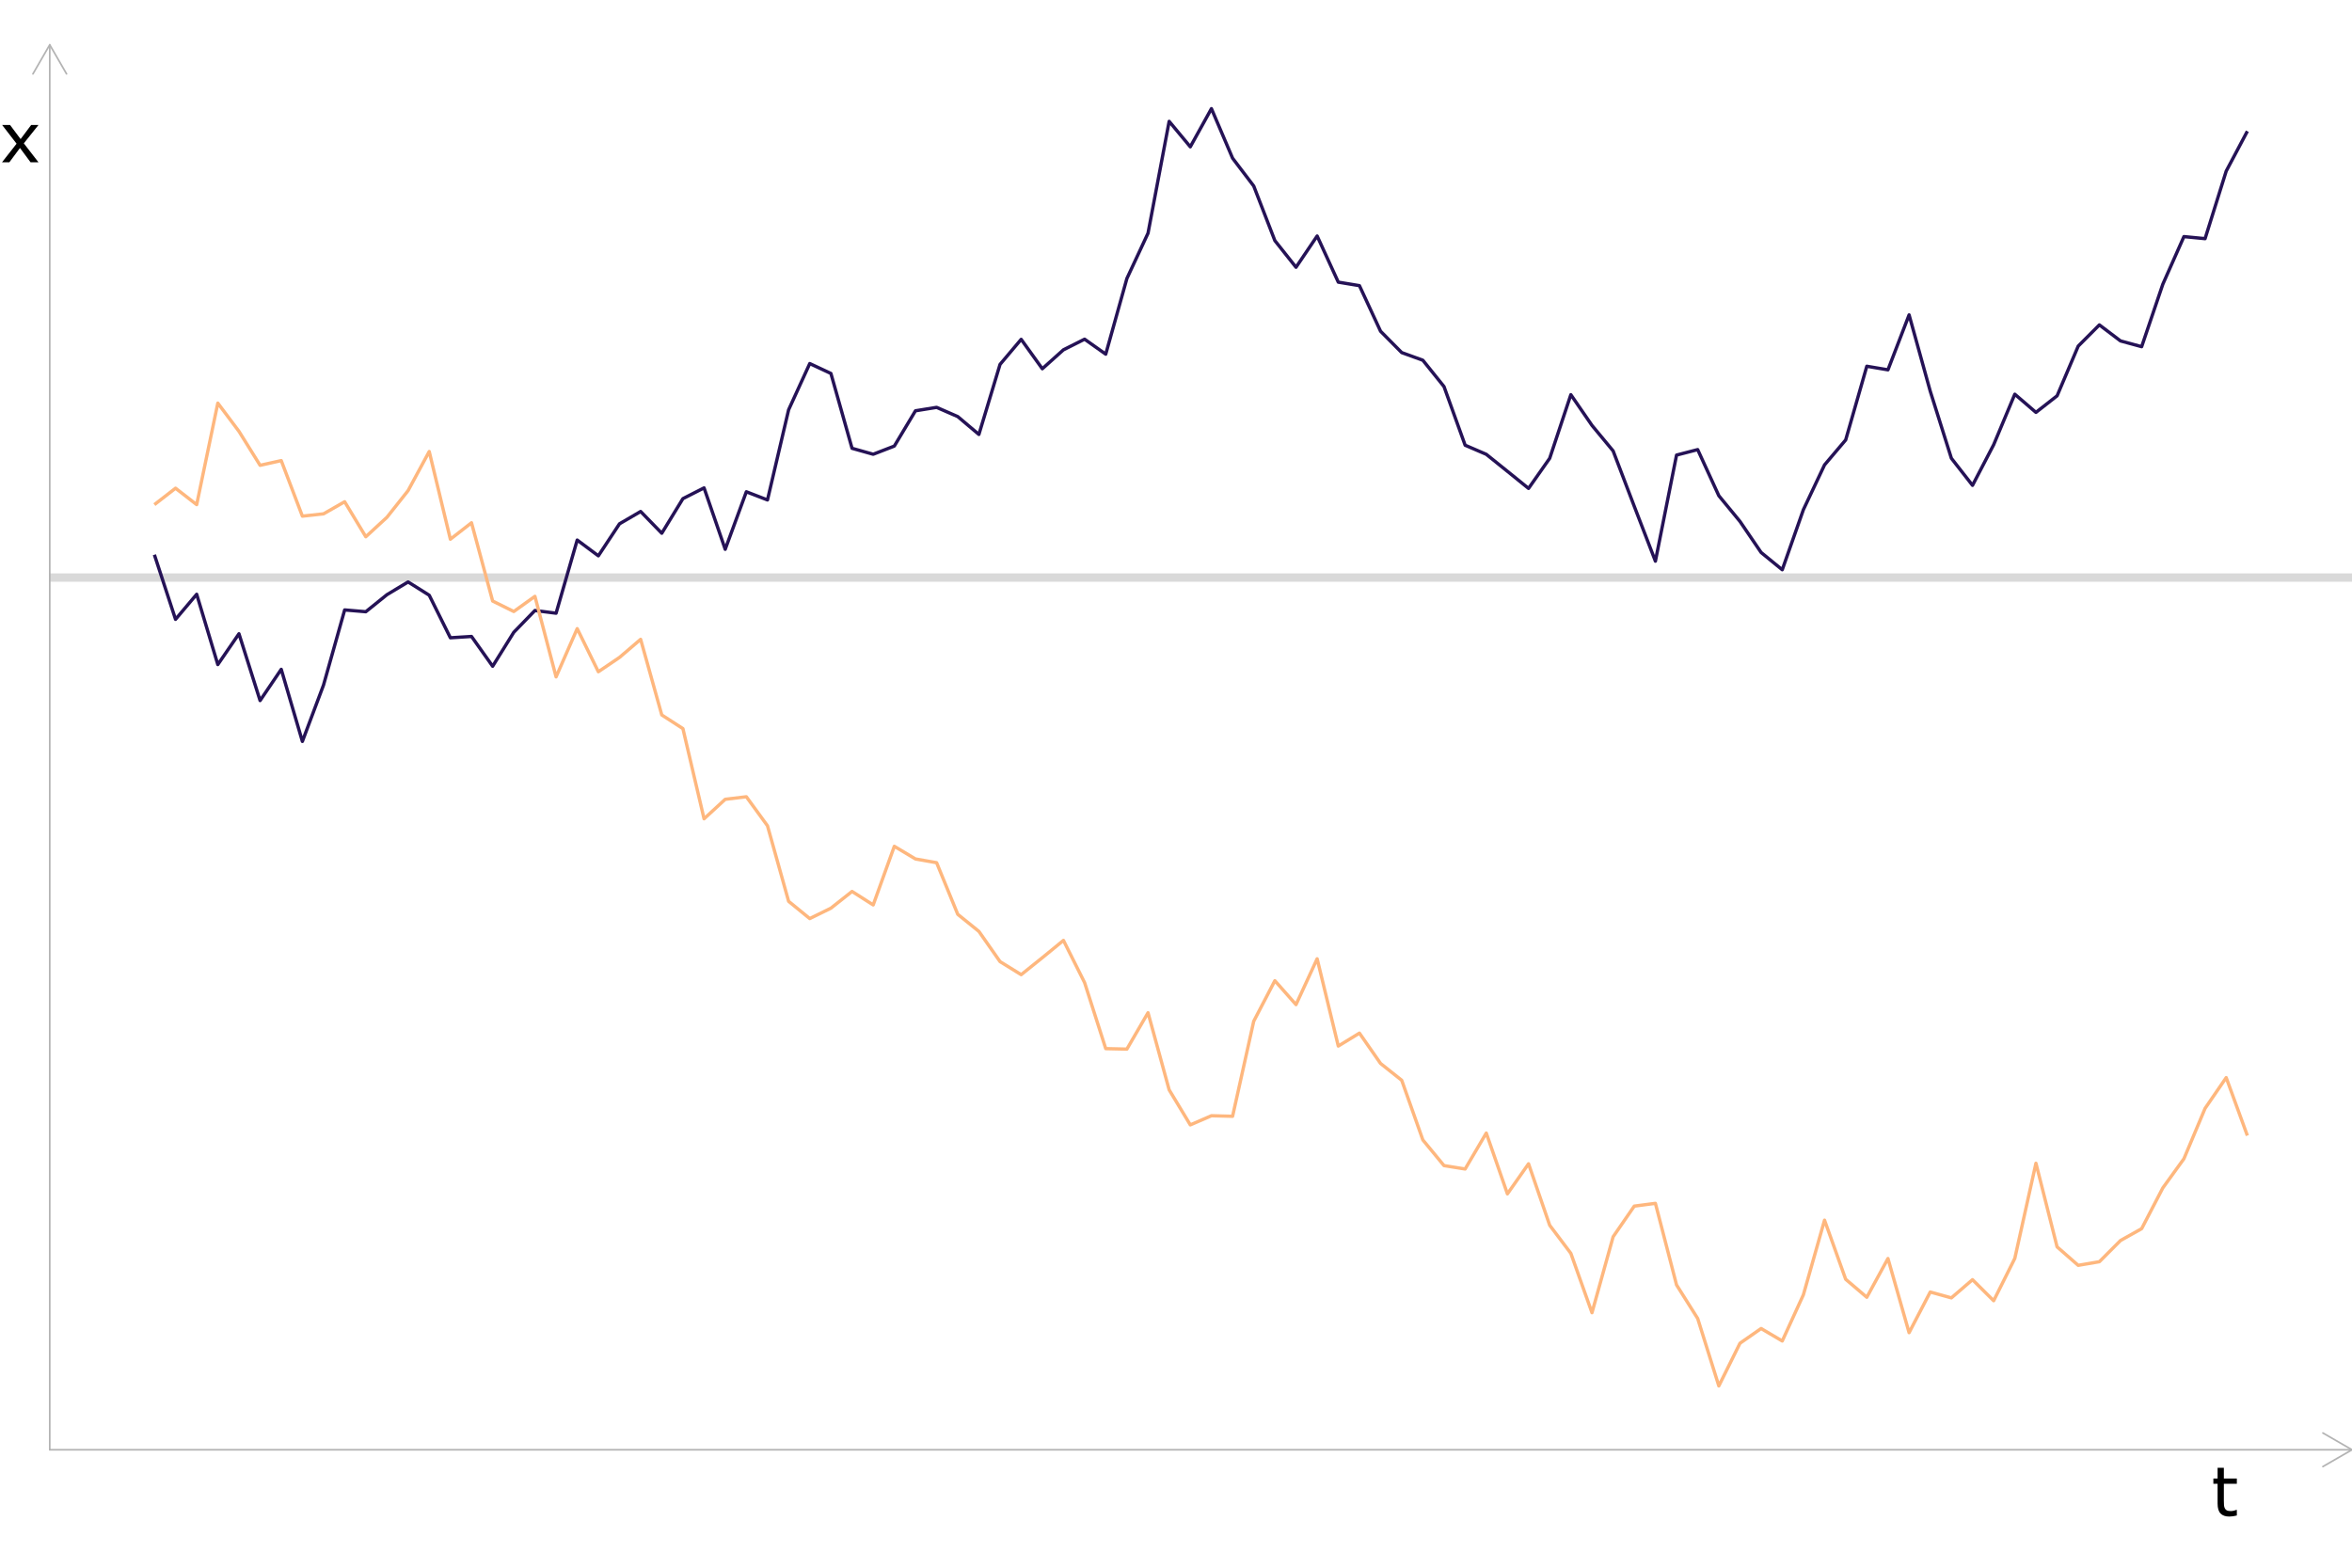
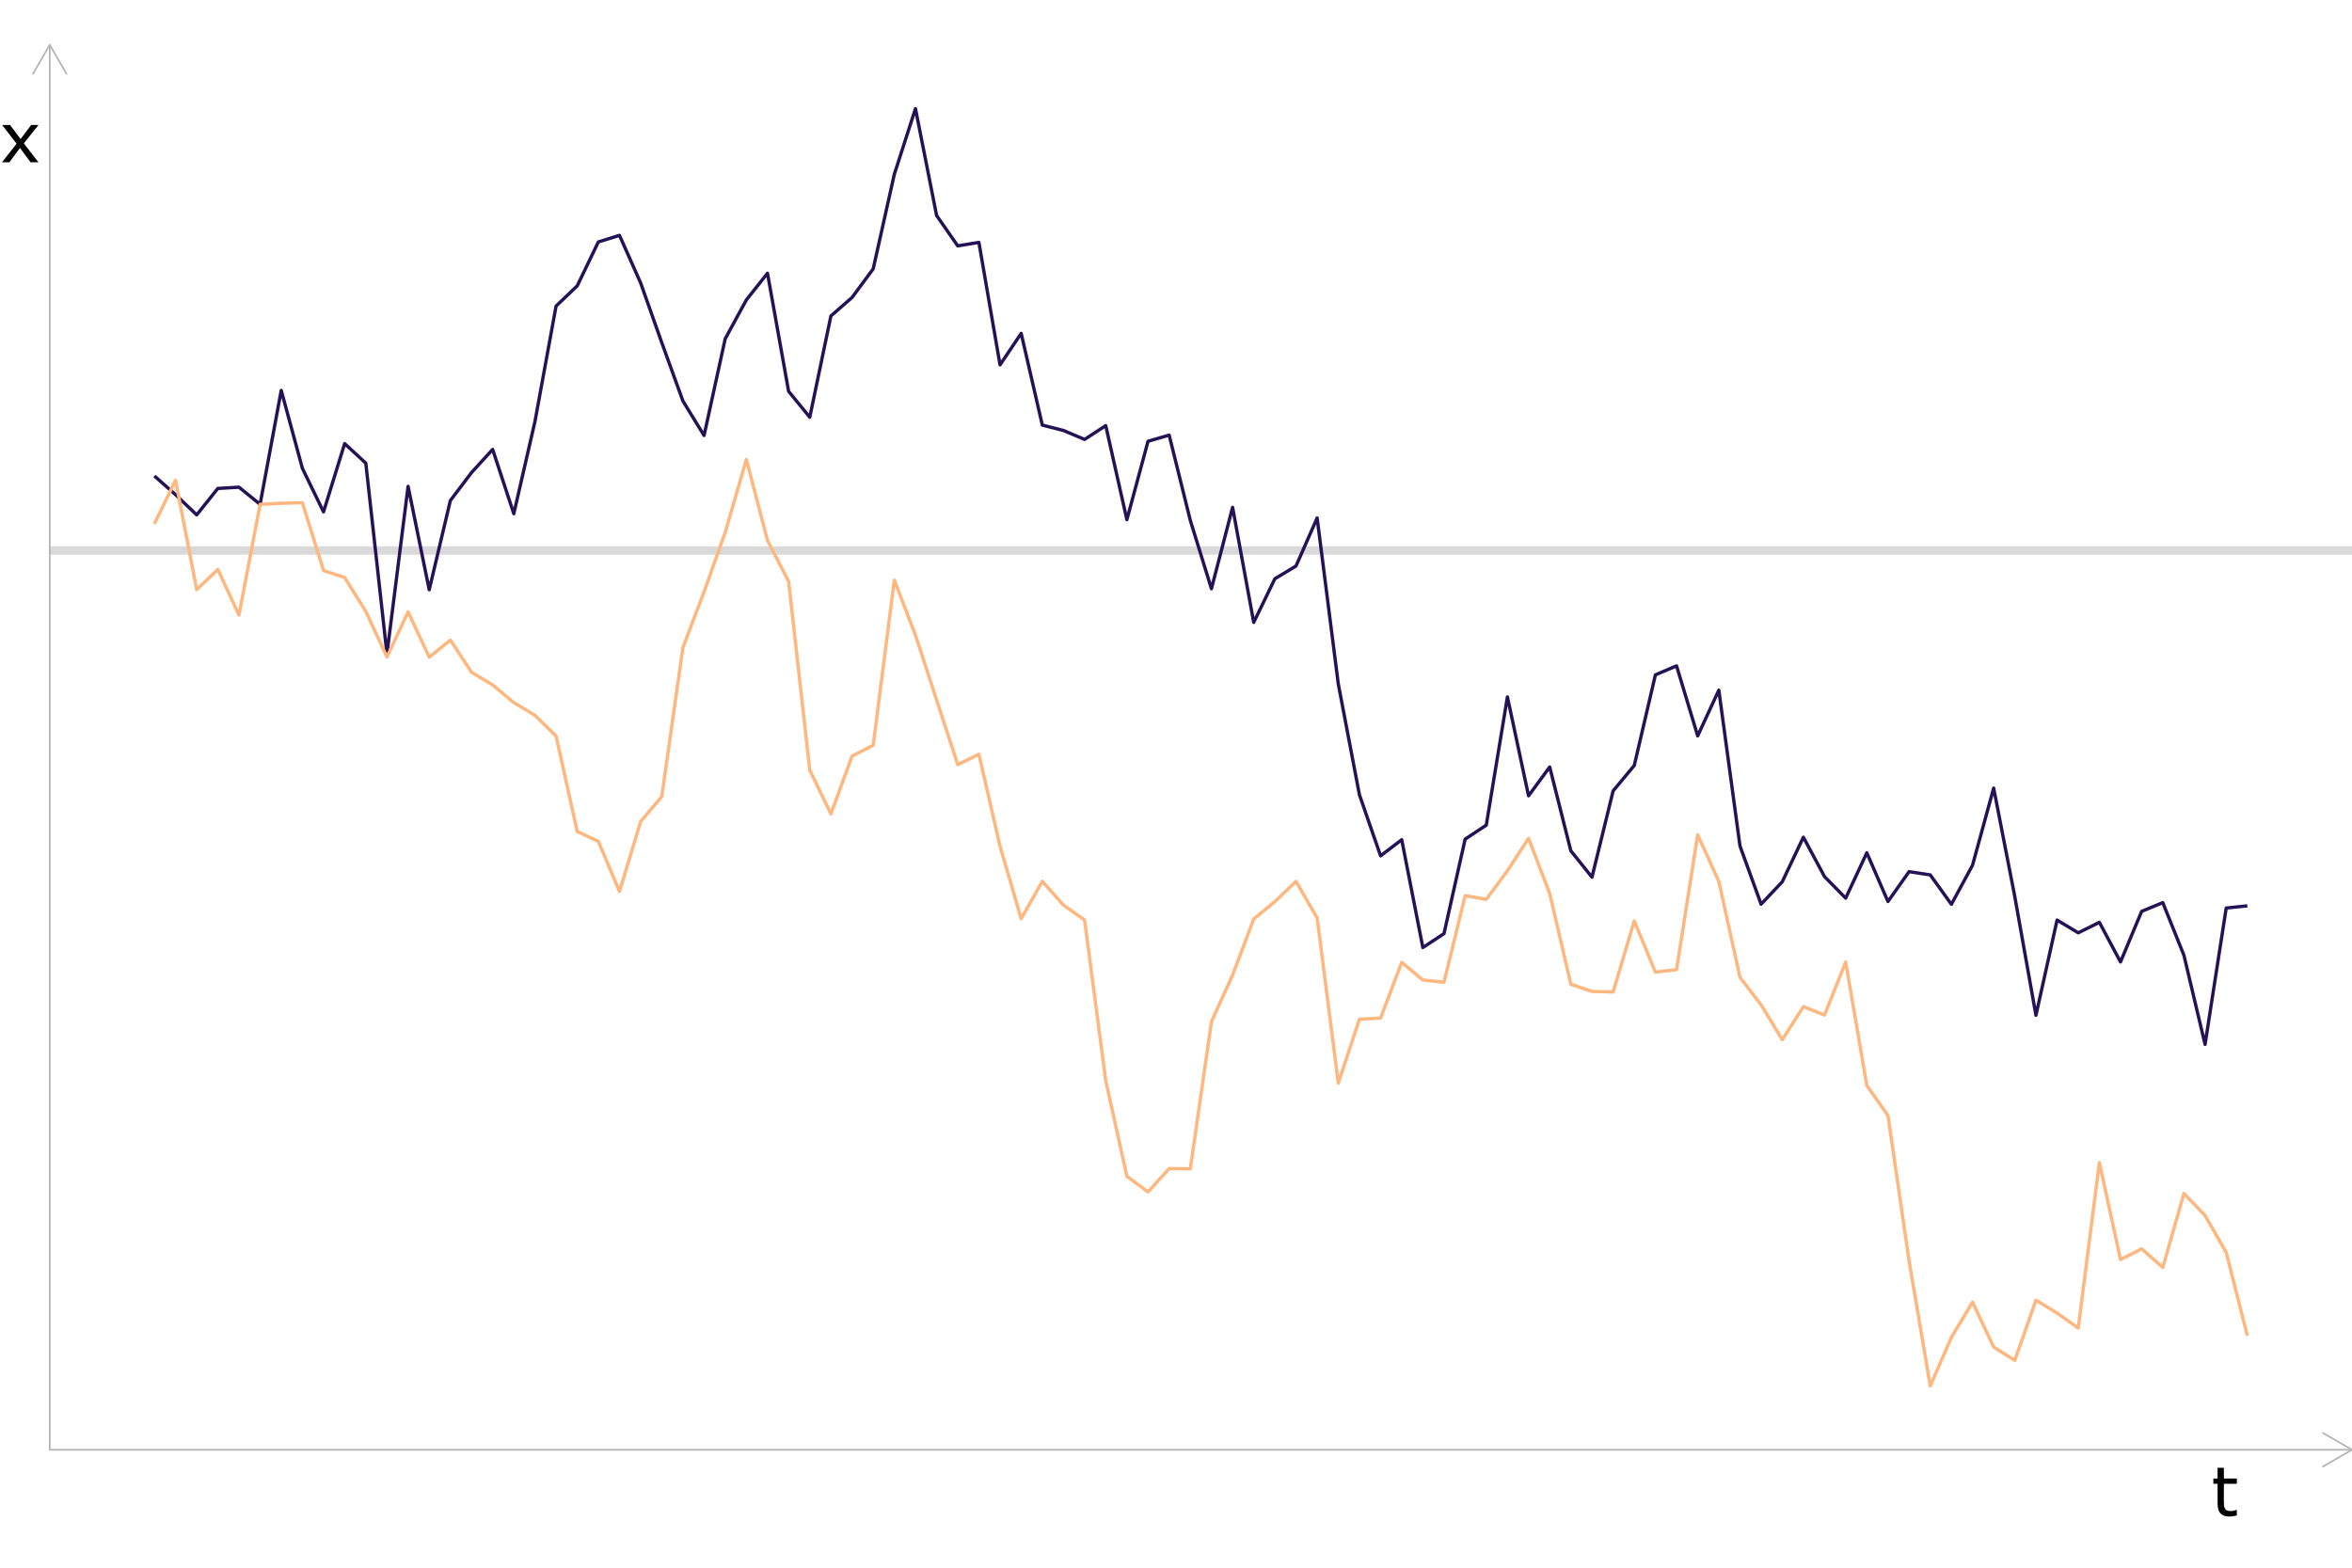
<svg xmlns="http://www.w3.org/2000/svg" xmlns:xlink="http://www.w3.org/1999/xlink" width="756pt" height="504pt" viewBox="0 0 756 504" version="1.1">
  <defs>
    <g>
      <symbol overflow="visible" id="glyph0-0">
        <path style="stroke:none;" d="M 2.75 0 L 2.75 -16.5 L 19.25 -16.5 L 19.25 0 Z M 4.125 -1.375 L 17.875 -1.375 L 17.875 -15.125 L 4.125 -15.125 Z M 4.125 -1.375 " />
      </symbol>
      <symbol overflow="visible" id="glyph0-1">
        <path style="stroke:none;" d="M 8.219 -0.109 C 7.844 -0.004 7.43 0.078 6.984 0.141 C 6.535 0.203 6.133 0.234 5.781 0.234 C 4.551 0.234 3.617 -0.094 2.984 -0.75 C 2.348 -1.406 2.031 -2.461 2.031 -3.922 L 2.031 -10.297 L 0.672 -10.297 L 0.672 -12 L 2.031 -12 L 2.031 -15.453 L 4.047 -15.453 L 4.047 -12 L 8.219 -12 L 8.219 -10.297 L 4.047 -10.297 L 4.047 -4.828 C 4.047 -4.203 4.062 -3.711 4.094 -3.359 C 4.125 -3.004 4.223 -2.672 4.391 -2.359 C 4.547 -2.078 4.758 -1.867 5.031 -1.734 C 5.312 -1.598 5.738 -1.531 6.312 -1.531 C 6.633 -1.531 6.973 -1.578 7.328 -1.672 C 7.691 -1.773 7.953 -1.859 8.109 -1.922 L 8.219 -1.922 Z M 8.219 -0.109 " />
      </symbol>
      <symbol overflow="visible" id="glyph0-2">
        <path style="stroke:none;" d="M 12.375 0 L 9.828 0 L 6.422 -4.609 L 3 0 L 0.641 0 L 5.328 -5.984 L 0.688 -12 L 3.234 -12 L 6.625 -7.469 L 10.016 -12 L 12.375 -12 L 7.656 -6.094 Z M 12.375 0 " />
      </symbol>
    </g>
    <clipPath id="clip1">
-       <path d="M 15.988 184 L 756 184 L 756 188 L 15.988 188 Z M 15.988 184 " />
+       <path d="M 15.988 175 L 756 175 L 756 179 L 15.988 179 Z M 15.988 175 " />
    </clipPath>
  </defs>
  <g id="surface84">
    <rect x="0" y="0" width="756" height="504" style="fill:rgb(100%,100%,100%);fill-opacity:1;stroke:none;" />
    <g clip-path="url(#clip1)" clip-rule="nonzero">
-       <path style="fill:none;stroke-width:2.667;stroke-linecap:butt;stroke-linejoin:round;stroke:rgb(85.098%,85.098%,85.098%);stroke-opacity:1;stroke-miterlimit:10;" d="M 15.988 185.684 L 756 185.684 " />
+       <path style="fill:none;stroke-width:2.667;stroke-linecap:butt;stroke-linejoin:round;stroke:rgb(85.098%,85.098%,85.098%);stroke-opacity:1;stroke-miterlimit:10;" d="M 15.988 176.977 L 756 176.977 " />
    </g>
-     <path style="fill:none;stroke-width:1.067;stroke-linecap:butt;stroke-linejoin:round;stroke:rgb(14.51%,7.059%,33.725%);stroke-opacity:1;stroke-miterlimit:10;" d="M 49.625 178.344 L 56.422 199.113 L 63.219 191.051 L 70.012 213.652 L 76.809 203.75 L 83.602 225.23 L 90.398 215.184 L 97.195 238.359 L 103.988 220.242 L 110.785 196.09 L 117.578 196.668 L 124.375 191.188 L 131.172 187.094 L 137.965 191.363 L 144.762 205.043 L 151.555 204.617 L 158.352 214.191 L 165.148 203.273 L 171.941 196.27 L 178.738 197.141 L 185.531 173.625 L 192.328 178.691 L 199.125 168.402 L 205.918 164.438 L 212.715 171.434 L 219.508 160.312 L 226.305 156.852 L 233.102 176.594 L 239.895 158.102 L 246.691 160.727 L 253.484 131.742 L 260.281 116.883 L 267.078 120.062 L 273.871 144.125 L 280.668 146.039 L 287.461 143.41 L 294.258 132.066 L 301.055 130.965 L 307.848 133.93 L 314.645 139.668 L 321.438 117.156 L 328.234 109.098 L 335.031 118.551 L 341.824 112.461 L 348.621 109.047 L 355.414 113.863 L 362.211 89.547 L 369.008 74.965 L 375.801 39.016 L 382.598 47.199 L 389.391 34.93 L 396.188 50.863 L 402.984 59.805 L 409.777 77.355 L 416.574 85.922 L 423.367 75.875 L 430.164 90.707 L 436.961 91.836 L 443.754 106.492 L 450.551 113.352 L 457.344 115.816 L 464.141 124.277 L 470.938 143.133 L 477.73 146.055 L 484.527 151.523 L 491.32 157.016 L 498.117 147.34 L 504.914 126.891 L 511.707 136.762 L 518.504 144.965 L 525.301 162.777 L 532.094 180.41 L 538.891 146.305 L 545.684 144.547 L 552.48 159.367 L 559.277 167.629 L 566.07 177.613 L 572.867 183.172 L 579.66 163.859 L 586.457 149.465 L 593.254 141.438 L 600.047 117.746 L 606.844 118.895 L 613.637 101.234 L 620.434 125.766 L 627.23 147.336 L 634.023 156.035 L 640.82 142.98 L 647.613 126.738 L 654.41 132.578 L 661.207 127.254 L 668 111.27 L 674.797 104.453 L 681.59 109.602 L 688.387 111.453 L 695.184 91.398 L 701.977 76.066 L 708.773 76.723 L 715.566 55.012 L 722.363 42.191 " />
-     <path style="fill:none;stroke-width:1.067;stroke-linecap:butt;stroke-linejoin:round;stroke:rgb(99.608%,71.765%,49.412%);stroke-opacity:1;stroke-miterlimit:10;" d="M 49.625 162.238 L 56.422 156.961 L 63.219 162.234 L 70.012 129.602 L 76.809 138.676 L 83.602 149.594 L 90.398 148.082 L 97.195 165.938 L 103.988 165.195 L 110.785 161.312 L 117.578 172.562 L 124.375 166.305 L 131.172 157.73 L 137.965 145.16 L 144.762 173.359 L 151.555 168.066 L 158.352 193.227 L 165.148 196.594 L 171.941 191.723 L 178.738 217.609 L 185.531 202.105 L 192.328 215.961 L 199.125 211.355 L 205.918 205.543 L 212.715 229.855 L 219.508 234.246 L 226.305 263.234 L 233.102 256.969 L 239.895 256.152 L 246.691 265.48 L 253.484 289.766 L 260.281 295.312 L 267.078 291.973 L 273.871 286.594 L 280.668 290.926 L 287.461 272.078 L 294.258 276.148 L 301.055 277.352 L 307.848 293.941 L 314.645 299.438 L 321.438 309.148 L 328.234 313.348 L 335.031 307.898 L 341.824 302.332 L 348.621 315.906 L 355.414 337.129 L 362.211 337.281 L 369.008 325.586 L 375.801 350.379 L 382.598 361.641 L 389.391 358.699 L 396.188 358.879 L 402.984 328.32 L 409.777 315.285 L 416.574 322.98 L 423.367 308.246 L 430.164 336.297 L 436.961 332.145 L 443.754 341.902 L 450.551 347.301 L 457.344 366.484 L 464.141 374.73 L 470.938 375.828 L 477.73 364.27 L 484.527 383.82 L 491.32 374.148 L 498.117 393.914 L 504.914 402.938 L 511.707 422.027 L 518.504 397.617 L 525.301 387.762 L 532.094 386.867 L 538.891 413.098 L 545.684 423.887 L 552.48 445.559 L 559.277 431.848 L 566.07 427.113 L 572.867 431.117 L 579.66 416.262 L 586.457 392.277 L 593.254 411.273 L 600.047 417.062 L 606.844 404.605 L 613.637 428.441 L 620.434 415.371 L 627.23 417.258 L 634.023 411.41 L 640.82 418.172 L 647.613 404.574 L 654.41 373.98 L 661.207 400.863 L 668 406.797 L 674.797 405.633 L 681.59 398.82 L 688.387 395.012 L 695.184 381.922 L 701.977 372.531 L 708.773 356.34 L 715.566 346.449 L 722.363 365.078 " />
+     <path style="fill:none;stroke-width:1.067;stroke-linecap:butt;stroke-linejoin:round;stroke:rgb(14.51%,7.059%,33.725%);stroke-opacity:1;stroke-miterlimit:10;" d="M 49.625 153.023 L 56.422 159.031 L 63.219 165.527 L 70.012 157.035 L 76.809 156.629 L 83.602 162.133 L 90.398 125.512 L 97.195 150.559 L 103.988 164.566 L 110.785 142.621 L 117.578 148.91 L 124.375 210.219 L 131.172 156.367 L 137.965 189.609 L 144.762 160.906 L 151.555 151.941 L 158.352 144.488 L 165.148 165.152 L 171.941 135.562 L 178.738 98.395 L 185.531 91.91 L 192.328 77.781 L 199.125 75.668 L 205.918 90.957 L 212.715 110.168 L 219.508 128.91 L 226.305 140.008 L 233.102 108.906 L 239.895 96.434 L 246.691 87.844 L 253.484 125.809 L 260.281 134.145 L 267.078 101.57 L 273.871 95.641 L 280.668 86.441 L 287.461 56.031 L 294.258 34.93 L 301.055 69.289 L 307.848 79.047 L 314.645 77.934 L 321.438 117.297 L 328.234 107.176 L 335.031 136.668 L 341.824 138.395 L 348.621 141.27 L 355.414 136.84 L 362.211 167.066 L 369.008 141.867 L 375.801 139.887 L 382.598 167.309 L 389.391 189.27 L 396.188 163.109 L 402.984 200.094 L 409.777 186.07 L 416.574 181.973 L 423.367 166.527 L 430.164 219.887 L 436.961 255.523 L 443.754 275.145 L 450.551 269.965 L 457.344 304.625 L 464.141 300.152 L 470.938 269.781 L 477.73 265.277 L 484.527 224.055 L 491.32 255.848 L 498.117 246.582 L 504.914 273.531 L 511.707 282.012 L 518.504 254.262 L 525.301 246.098 L 532.094 216.961 L 538.891 214.066 L 545.684 236.578 L 552.48 221.883 L 559.277 271.973 L 566.07 290.695 L 572.867 283.492 L 579.66 269.16 L 586.457 281.832 L 593.254 288.75 L 600.047 274.164 L 606.844 289.828 L 613.637 280.23 L 620.434 281.266 L 627.23 290.723 L 634.023 278.176 L 640.82 253.375 L 647.613 288.254 L 654.41 326.41 L 661.207 295.793 L 668 299.891 L 674.797 296.523 L 681.59 309.254 L 688.387 293 L 695.184 290.188 L 701.977 307.125 L 708.773 335.766 L 715.566 291.926 L 722.363 291.219 " />
+     <path style="fill:none;stroke-width:1.067;stroke-linecap:butt;stroke-linejoin:round;stroke:rgb(99.608%,71.765%,49.412%);stroke-opacity:1;stroke-miterlimit:10;" d="M 49.625 168.41 L 56.422 154.406 L 63.219 189.562 L 70.012 183.078 L 76.809 197.719 L 83.602 162.145 L 90.398 161.805 L 97.195 161.621 L 103.988 183.426 L 110.785 185.66 L 117.578 196.57 L 124.375 211.234 L 131.172 196.719 L 137.965 211.277 L 144.762 205.781 L 151.555 216.121 L 158.352 220.203 L 165.148 225.883 L 171.941 229.98 L 178.738 236.656 L 185.531 267.312 L 192.328 270.508 L 199.125 286.609 L 205.918 264.121 L 212.715 256.074 L 219.508 208.164 L 226.305 190.273 L 233.102 171.156 L 239.895 147.734 L 246.691 173.75 L 253.484 186.922 L 260.281 247.633 L 267.078 261.66 L 273.871 243.082 L 280.668 239.602 L 287.461 186.527 L 294.258 204.195 L 301.055 225.059 L 307.848 245.82 L 314.645 242.488 L 321.438 272.066 L 328.234 295.352 L 335.031 283.344 L 341.824 290.988 L 348.621 295.781 L 355.414 347.441 L 362.211 378.18 L 369.008 383.191 L 375.801 375.691 L 382.598 375.777 L 389.391 328.477 L 396.188 313.492 L 402.984 295.449 L 409.777 289.867 L 416.574 283.367 L 423.367 295.125 L 430.164 348.215 L 436.961 327.676 L 443.754 327.309 L 450.551 309.387 L 457.344 315.062 L 464.141 315.785 L 470.938 287.945 L 477.73 289.133 L 484.527 279.957 L 491.32 269.523 L 498.117 287.27 L 504.914 316.422 L 511.707 318.738 L 518.504 318.906 L 525.301 296.082 L 532.094 312.539 L 538.891 311.734 L 545.684 268.391 L 552.48 283.402 L 559.277 314.199 L 566.07 323.059 L 572.867 334.254 L 579.66 323.637 L 586.457 326.332 L 593.254 309.293 L 600.047 348.973 L 606.844 358.652 L 613.637 405.383 L 620.434 445.559 L 627.23 429.969 L 634.023 418.629 L 640.82 433.07 L 647.613 437.348 L 654.41 417.988 L 661.207 422.145 L 668 426.961 L 674.797 373.766 L 681.59 404.934 L 688.387 401.496 L 695.184 407.473 L 701.977 383.688 L 708.773 390.789 L 715.566 402.676 L 722.363 429.43 " />
    <path style="fill:none;stroke-width:0.533;stroke-linecap:round;stroke-linejoin:round;stroke:rgb(70.196%,70.196%,70.196%);stroke-opacity:1;stroke-miterlimit:10;" d="M 15.988 466.09 L 15.988 14.398 " />
    <path style="fill:none;stroke-width:0.533;stroke-linecap:round;stroke-linejoin:round;stroke:rgb(70.196%,70.196%,70.196%);stroke-opacity:1;stroke-miterlimit:10;" d="M 21.391 23.754 L 15.988 14.398 L 10.59 23.754 " />
    <path style="fill:none;stroke-width:0.533;stroke-linecap:round;stroke-linejoin:round;stroke:rgb(70.196%,70.196%,70.196%);stroke-opacity:1;stroke-miterlimit:10;" d="M 15.988 466.09 L 756 466.09 " />
    <path style="fill:none;stroke-width:0.533;stroke-linecap:round;stroke-linejoin:round;stroke:rgb(70.196%,70.196%,70.196%);stroke-opacity:1;stroke-miterlimit:10;" d="M 746.648 471.492 L 756 466.09 L 746.648 460.691 " />
    <g style="fill:rgb(0%,0%,0%);fill-opacity:1;">
      <use xlink:href="#glyph0-1" x="710.766" y="487.328" />
    </g>
    <g style="fill:rgb(0%,0%,0%);fill-opacity:1;">
      <use xlink:href="#glyph0-2" x="0" y="52.18" />
    </g>
  </g>
</svg>
